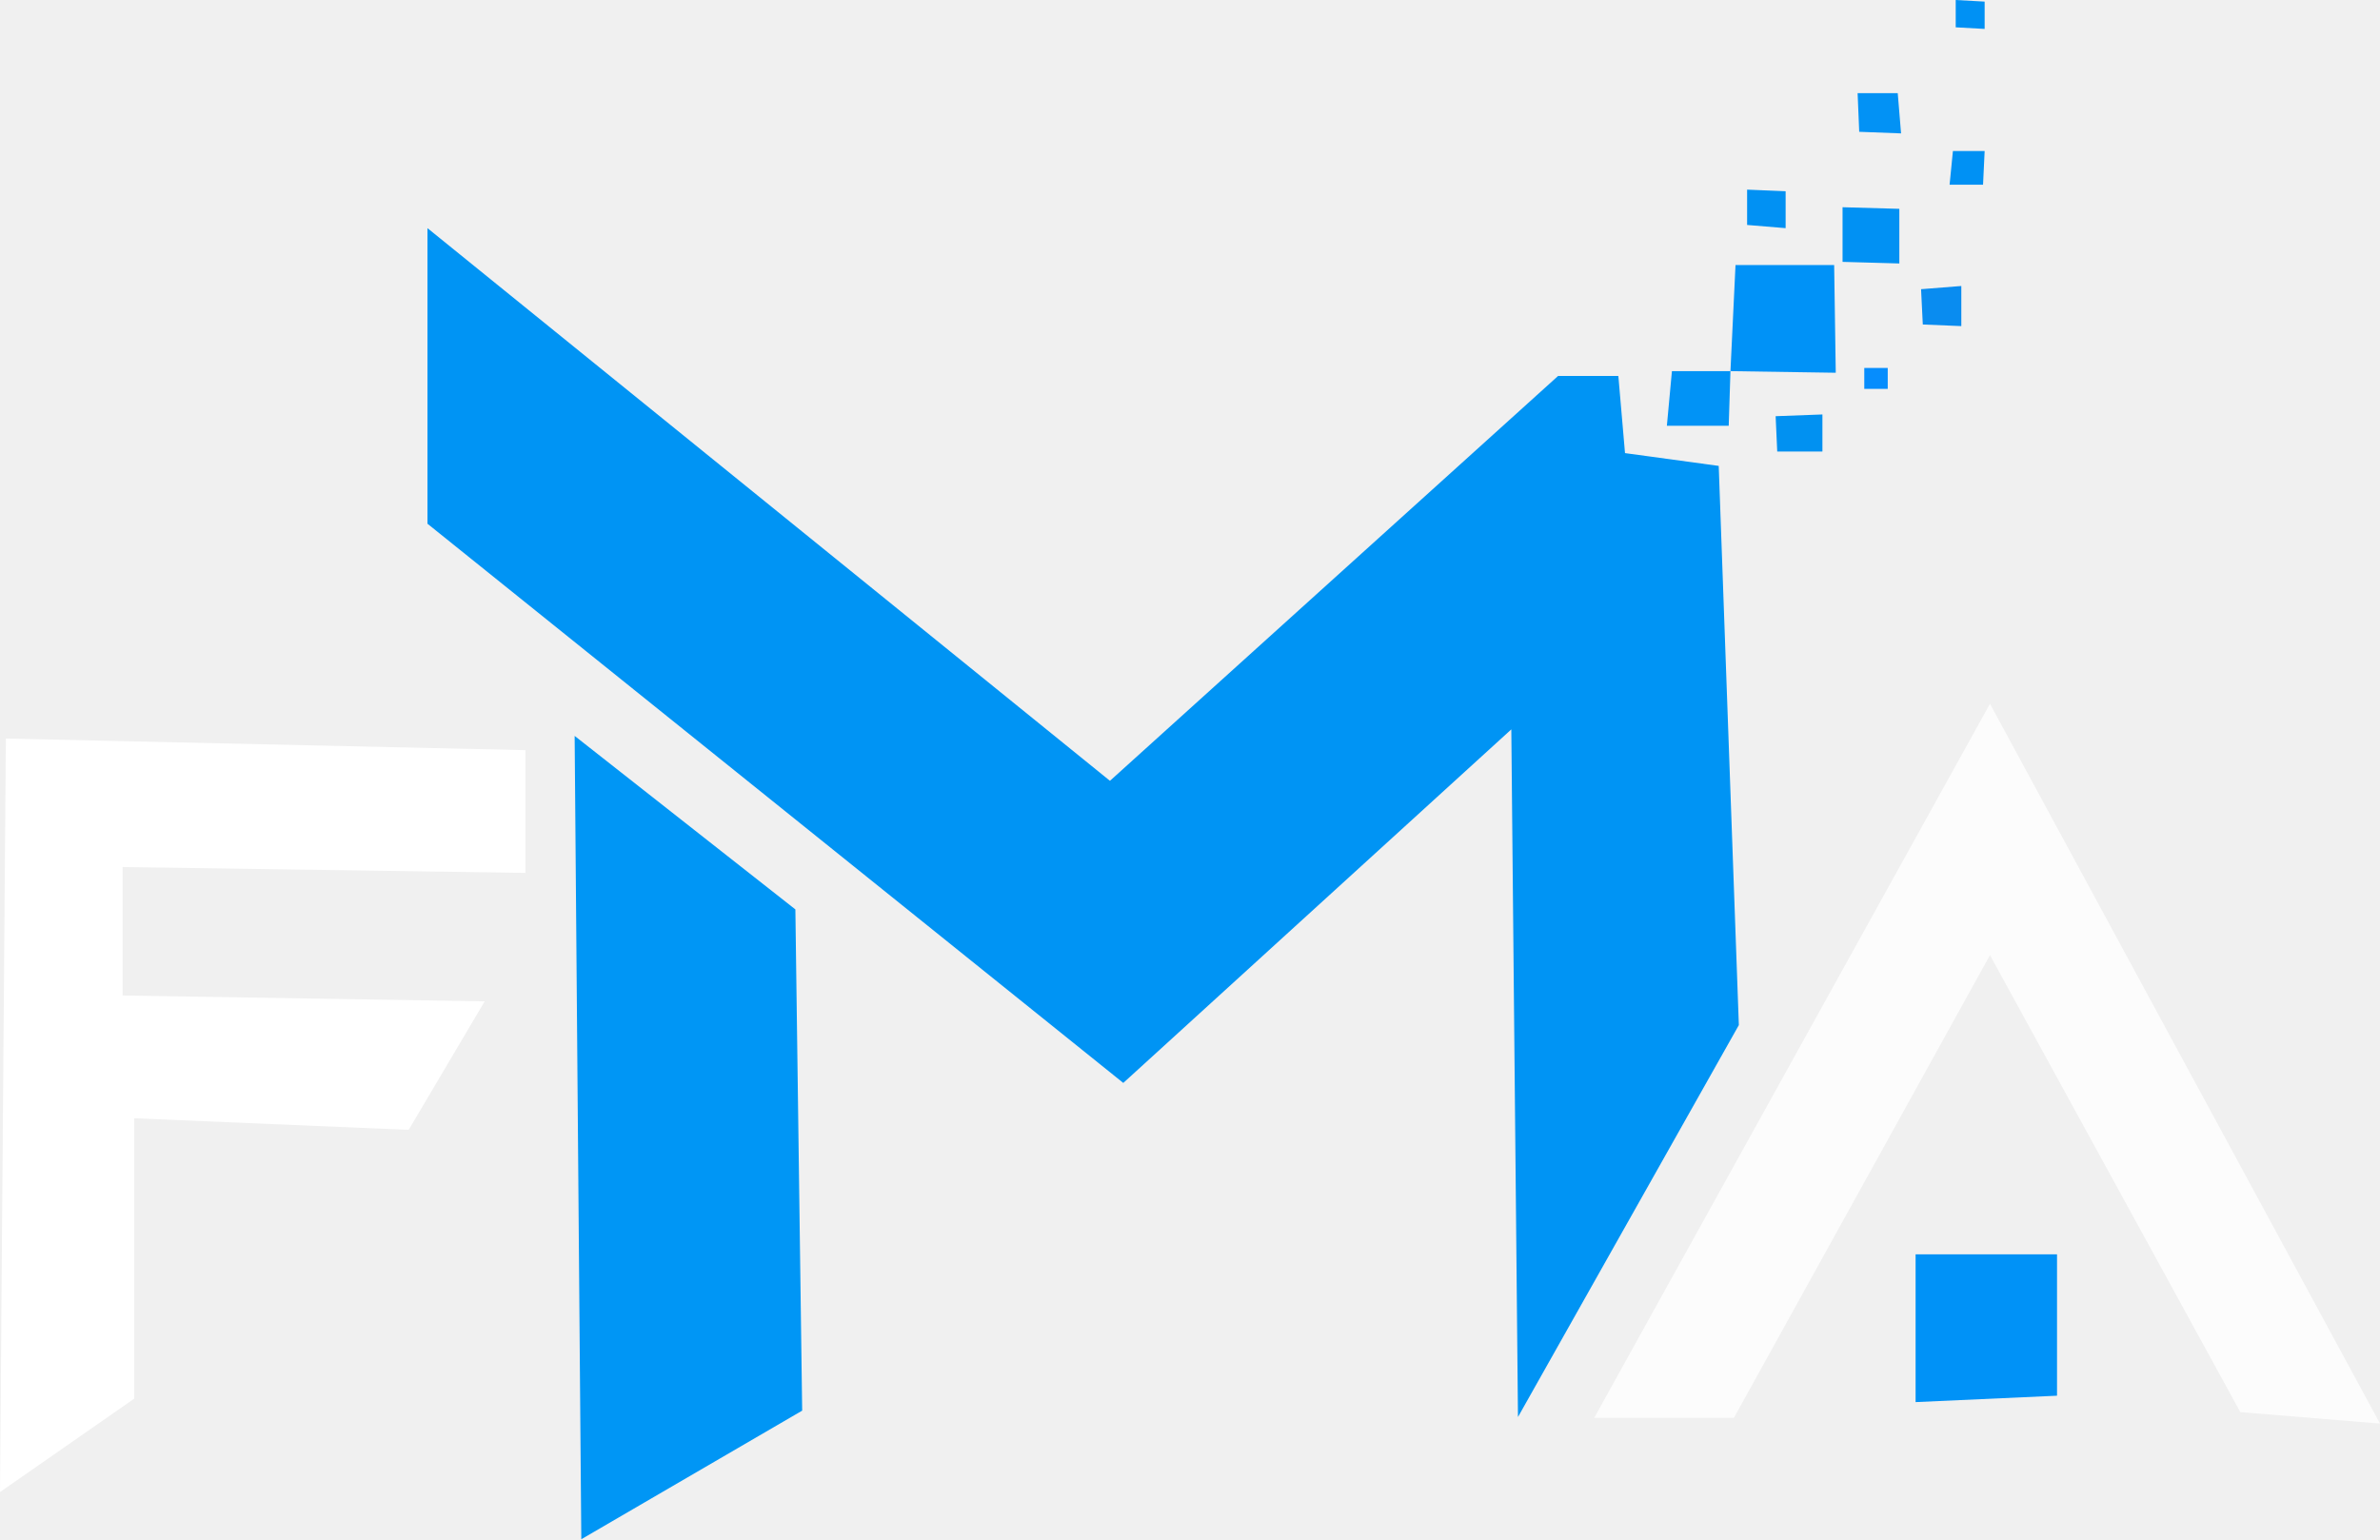
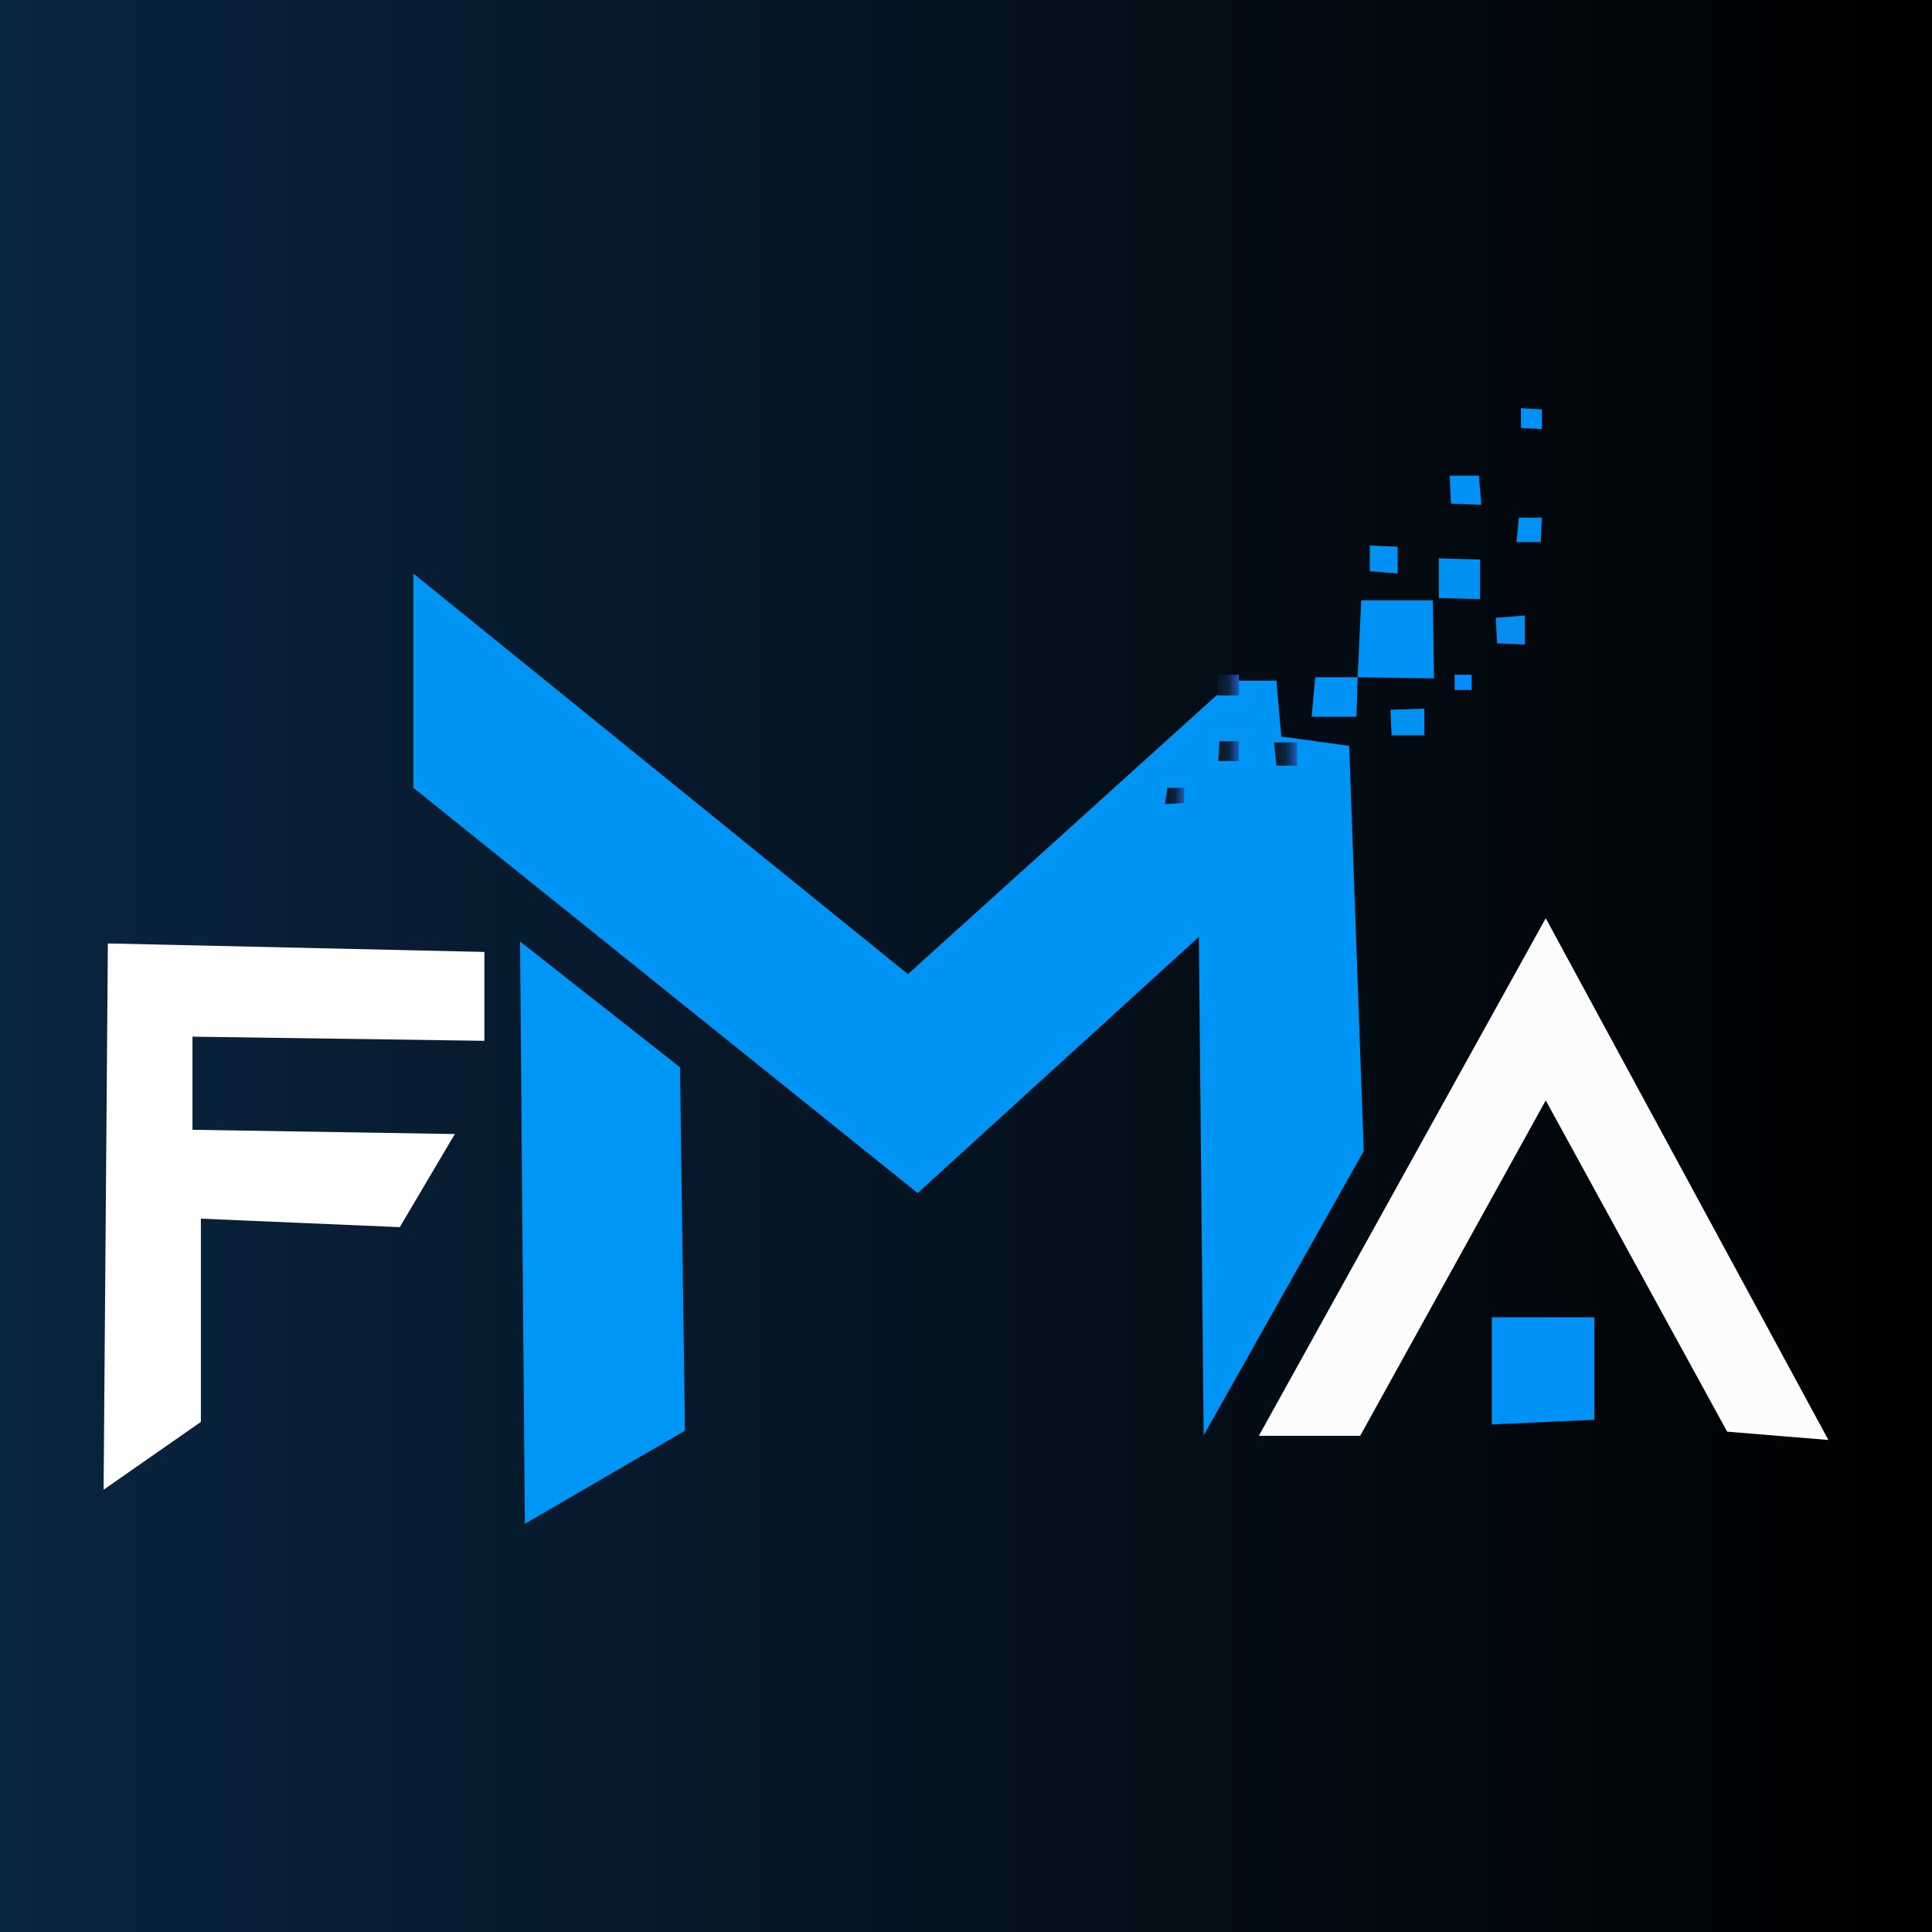
- <svg xmlns="http://www.w3.org/2000/svg" id="Layer_1" data-name="Layer 1" viewBox="0 0 178.55 115.5">
+ <svg xmlns="http://www.w3.org/2000/svg" xmlns:xlink="http://www.w3.org/1999/xlink" id="Layer_1" data-name="Layer 1" viewBox="0 0 200 200">
  <defs>
    <style>
      .cls-1 {
+         fill: url(#linear-gradient-2);
+       }
+ 
+       .cls-2 {
        fill: #fff;
      }

-       .cls-2 {
+       .cls-3 {
        fill: #0091f4;
      }

-       .cls-3 {
+       .cls-4 {
        fill: #0096f5;
      }

-       .cls-4 {
+       .cls-5 {
        fill: #0193f6;
      }

-       .cls-5 {
+       .cls-6 {
        fill: #0191f3;
      }

-       .cls-6 {
+       .cls-7 {
        fill: #0092f7;
      }

-       .cls-7 {
+       .cls-8 {
        fill: #0191f1;
      }

-       .cls-8 {
+       .cls-9 {
+         fill: url(#linear-gradient-5);
+       }
+ 
+       .cls-10 {
        fill: #0094f4;
      }

-       .cls-9 {
-         fill: none;
-       }
- 
-       .cls-10 {
+       .cls-11 {
        fill: #068dfd;
      }

-       .cls-11 {
+       .cls-12 {
+         fill: url(#linear-gradient-3);
+       }
+ 
+       .cls-13 {
+         fill: url(#linear-gradient);
+       }
+ 
+       .cls-14 {
        fill: #098cf0;
      }

-       .cls-12 {
+       .cls-15 {
        fill: #0292f5;
      }

-       .cls-13 {
+       .cls-16 {
+         fill: url(#linear-gradient-4);
+       }
+ 
+       .cls-17 {
        fill: #fcfcfc;
      }
- 
-       /* Light-theme browsers only: make the F and A the same blue as the M
-          so the whole wordmark reads as one color. Dark theme is untouched. */
-       @media (prefers-color-scheme: light) {
-         .cls-1,
-         .cls-13 {
-           fill: #0094f4;
-         }
-       }
    </style>
+     <linearGradient id="linear-gradient" x1="0" y1="100" x2="200" y2="100" gradientUnits="userSpaceOnUse">
+       <stop offset="0" stop-color="#0a2540" />
+       <stop offset="1" stop-color="#000" />
+     </linearGradient>
+     <linearGradient id="linear-gradient-2" x1="138.54" y1="66.59" x2="140.92" y2="66.59" gradientUnits="userSpaceOnUse">
+       <stop offset="0" stop-color="#0a1628" />
+       <stop offset=".52" stop-color="#0a2540" />
+       <stop offset="1" stop-color="#1e5bb8" />
+     </linearGradient>
+     <linearGradient id="linear-gradient-3" x1="132.77" y1="66.29" x2="134.9" y2="66.29" xlink:href="#linear-gradient-2" />
+     <linearGradient id="linear-gradient-4" x1="127.25" y1="70.93" x2="129.25" y2="70.93" xlink:href="#linear-gradient-2" />
+     <linearGradient id="linear-gradient-5" x1="132.68" y1="59.46" x2="134.91" y2="59.46" xlink:href="#linear-gradient-2" />
  </defs>
-   <polygon class="cls-1" points=".44 55.42 39.42 56.29 39.42 65.5 9.2 65.06 9.2 74.7 36.36 75.14 30.66 84.78 10.07 83.91 10.07 104.95 0 111.96 .44 55.42" />
-   <polygon class="cls-8" points="32.07 39.3 32.07 17.12 83.27 58.59 116.89 28.21 121.41 28.21 121.91 34 128.94 34.96 130.45 76.92 113.88 106.33 113.38 54.73 84.27 81.26 32.07 39.3" />
-   <polygon class="cls-3" points="43.11 55.22 59.67 68.24 60.18 105.85 43.61 115.5 43.11 55.22" />
-   <polygon class="cls-13" points="119.6 106.39 149.29 52.81 178.55 106.82 168.07 105.96 149.29 71.67 130.08 106.39 119.6 106.39" />
-   <polygon class="cls-6" points="143.71 94.12 154.32 94.12 154.32 104.73 143.71 105.21 143.71 94.12" />
-   <polygon class="cls-6" points="130.2 19.89 137.6 19.89 137.72 27.97 129.82 27.85 130.2 19.89" />
-   <polygon class="cls-5" points="131.07 16.88 131.07 14.23 133.96 14.35 133.96 17.12 131.07 16.88" />
-   <polygon class="cls-5" points="138.23 19.65 138.23 15.55 142.49 15.67 142.49 19.77 138.23 19.65" />
-   <polygon class="cls-11" points="144.12 21.7 144.25 24.35 147.14 24.47 147.14 21.46 144.12 21.7" />
-   <polygon class="cls-2" points="146.26 13.86 146.51 11.33 148.89 11.33 148.77 13.86 146.26 13.86" />
-   <polygon class="cls-12" points="139.48 9.89 139.36 6.99 142.37 6.99 142.62 10.01 139.48 9.89" />
-   <polygon class="cls-2" points="146.72 2.05 146.72 0 148.89 .12 148.89 2.17 146.72 2.05" />
-   <rect class="cls-10" x="139.86" y="27.61" width="1.76" height="1.57" />
-   <polygon class="cls-7" points="133.21 31.23 136.72 31.1 136.72 33.88 133.33 33.88 133.21 31.23" />
-   <polygon class="cls-4" points="125.43 27.85 129.82 27.85 129.69 31.95 125.05 31.95 125.43 27.85" />
-   <polygon class="cls-9" points="121.16 34.6 123.54 34.6 123.54 37.01 121.41 37.01 121.16 34.6" />
-   <polygon class="cls-9" points="115.51 34.48 117.52 34.48 117.52 36.53 115.39 36.53 115.51 34.48" />
-   <polygon class="cls-9" points="110.12 39.3 111.87 39.3 111.87 40.87 109.87 40.99 110.12 39.3" />
-   <rect class="cls-9" x="115.3" y="27.61" width="2.23" height="2.14" />
+   <rect class="cls-13" width="200" height="200" />
+   <g transform="translate(-6.655 11.465)">
+     <polygon class="cls-2" points="17.82 86.2 56.8 87.08 56.8 96.28 26.58 95.85 26.58 105.49 53.74 105.93 48.04 115.57 27.45 114.69 27.45 135.73 17.38 142.75 17.82 86.2" />
+     <polygon class="cls-10" points="49.45 70.09 49.45 47.91 100.64 89.38 134.27 59 138.79 59 139.29 64.78 146.32 65.75 147.83 107.7 131.26 137.12 130.76 85.52 101.65 112.04 49.45 70.09" />
+     <polygon class="cls-4" points="60.49 86 77.05 99.02 77.56 136.64 60.99 146.28 60.49 86" />
+     <polygon class="cls-17" points="136.97 137.17 166.67 83.59 195.93 137.6 185.45 136.74 166.67 102.45 147.46 137.17 136.97 137.17" />
+     <polygon class="cls-7" points="161.09 124.9 171.7 124.9 171.7 135.51 161.09 135.99 161.09 124.9" />
+     <polygon class="cls-7" points="147.57 50.68 154.98 50.68 155.1 58.76 147.2 58.64 147.57 50.68" />
+     <polygon class="cls-6" points="148.45 47.66 148.45 45.01 151.34 45.13 151.34 47.91 148.45 47.66" />
+     <polygon class="cls-6" points="155.6 50.44 155.6 46.34 159.87 46.46 159.87 50.56 155.6 50.44" />
+     <polygon class="cls-14" points="161.5 52.49 161.63 55.14 164.51 55.26 164.51 52.25 161.5 52.49" />
+     <polygon class="cls-3" points="163.64 44.65 163.89 42.12 166.27 42.12 166.15 44.65 163.64 44.65" />
+     <polygon class="cls-15" points="156.86 40.67 156.73 37.78 159.75 37.78 160 40.79 156.86 40.67" />
+     <polygon class="cls-3" points="164.1 32.84 164.1 30.79 166.27 30.91 166.27 32.96 164.1 32.84" />
+     <rect class="cls-11" x="157.24" y="58.39" width="1.76" height="1.57" />
+     <polygon class="cls-8" points="150.59 62.01 154.1 61.89 154.1 64.66 150.71 64.66 150.59 62.01" />
+     <polygon class="cls-5" points="142.81 58.64 147.2 58.64 147.07 62.73 142.43 62.73 142.81 58.64" />
+     <polygon class="cls-1" points="138.54 65.39 140.92 65.39 140.92 67.8 138.79 67.8 138.54 65.39" />
+     <polygon class="cls-12" points="132.89 65.27 134.9 65.27 134.9 67.32 132.77 67.32 132.89 65.27" />
+     <polygon class="cls-16" points="127.5 70.09 129.25 70.09 129.25 71.66 127.25 71.78 127.5 70.09" />
+     <rect class="cls-9" x="132.68" y="58.39" width="2.23" height="2.14" />
+   </g>
</svg>
